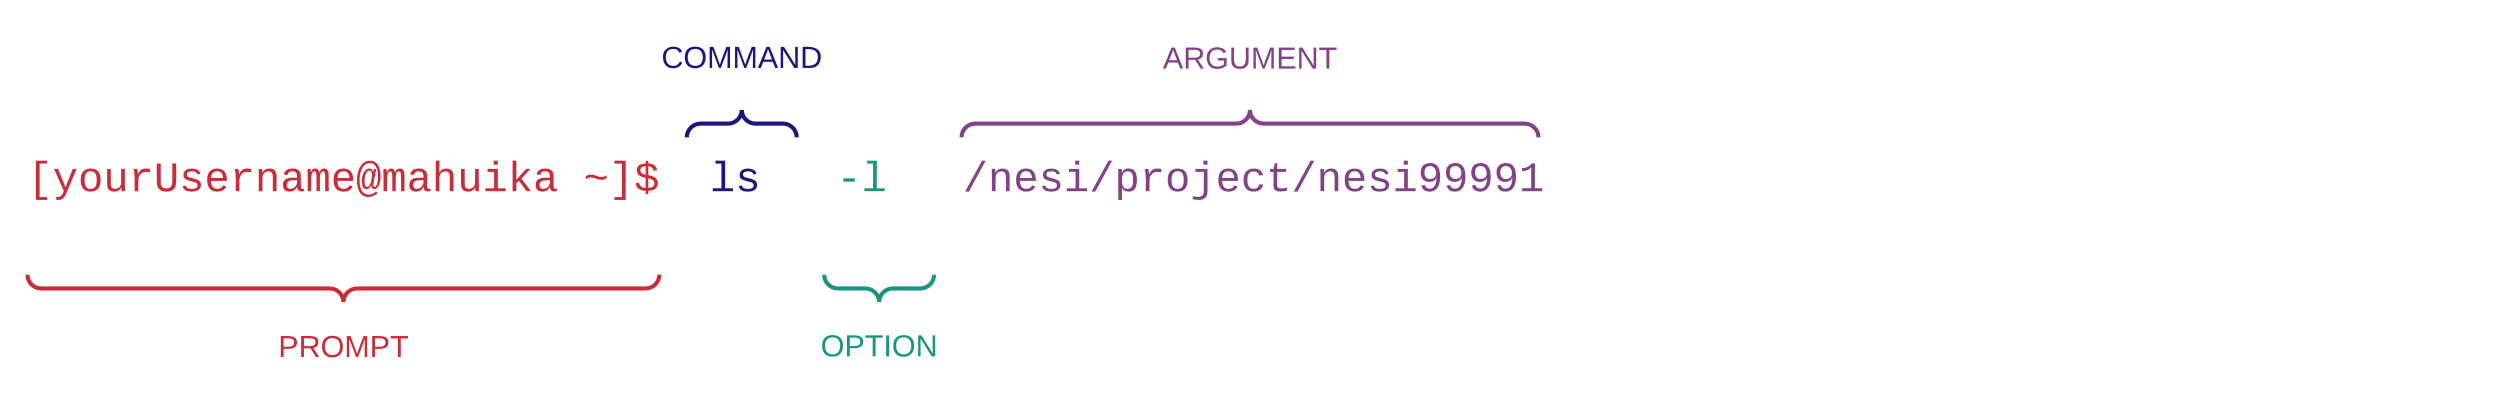
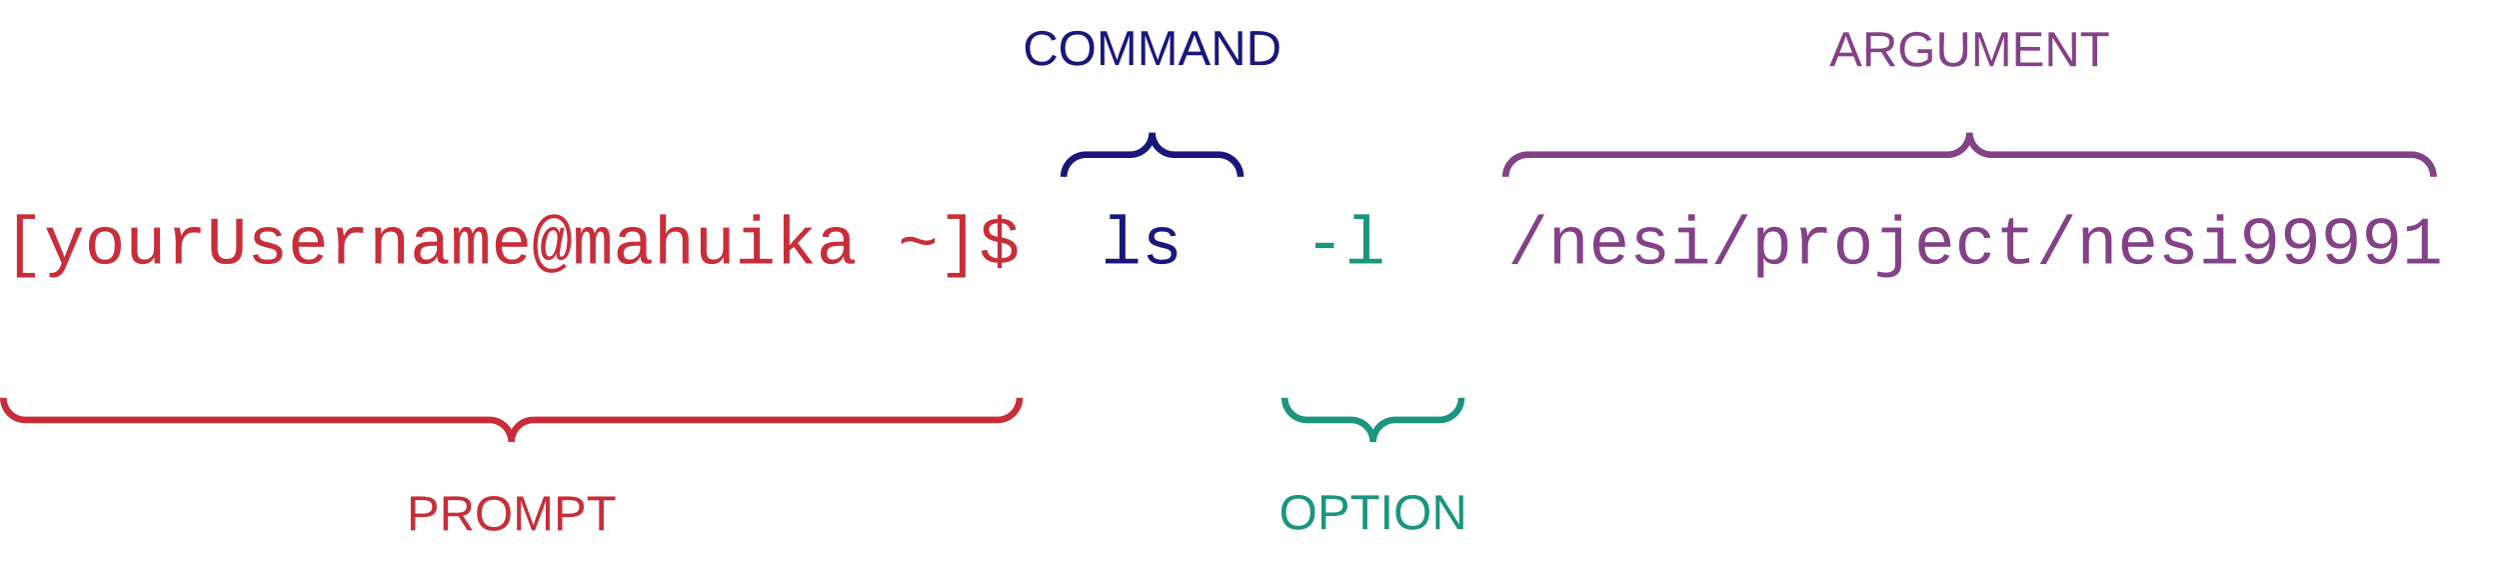
- <svg xmlns="http://www.w3.org/2000/svg" xmlns:ns1="lucid" xmlns:xlink="http://www.w3.org/1999/xlink" width="1820" height="300">
-   <g transform="translate(-180 -80)" ns1:page-tab-id="0_0">
-     <path d="M200 100h1780v220H200z" fill="none" />
-     <use xlink:href="#a" transform="matrix(1,0,0,1,200,100) translate(0 119.194)" />
-     <use xlink:href="#b" transform="matrix(1,0,0,1,200,100) translate(404.8659 119.194)" />
-     <use xlink:href="#c" transform="matrix(1,0,0,1,200,100) translate(496.8809 119.194)" />
-     <use xlink:href="#d" transform="matrix(1,0,0,1,200,100) translate(588.8958 119.194)" />
-     <use xlink:href="#e" transform="matrix(1,0,0,1,200,100) translate(680.9108 119.194)" />
-     <g fill="none">
-       <path d="M206 360c-3.3 0-6-2.7-6-6v-68c0-3.3 2.7-6 6-6h448c3.3 0 6 2.7 6 6v68c0 3.3-2.7 6-6 6z" />
-       <path d="M660 280c0 5.52-4.48 10-10 10H440c-5.52 0-10 4.48-10 10 0-5.52-4.48-10-10-10H210c-5.52 0-10-4.48-10-10" stroke="#c92d39" stroke-width="3" />
+ <svg xmlns="http://www.w3.org/2000/svg" xmlns:ns1="lucid" xmlns:xlink="http://www.w3.org/1999/xlink" width="1131.143" height="260" version="1.1" id="svg90">
+   <defs id="defs91" />
+   <g transform="translate(-198.5,-100)" ns1:page-tab-id="0_0" id="g90">
+     <path d="M 200,100 H 1329.643 V 320 H 200 Z" fill="none" id="path1" style="stroke-width:0.797" />
+     <use xlink:href="#a" transform="translate(200,219.194)" id="use1" />
+     <use xlink:href="#b" transform="translate(604.8659,219.194)" id="use2" />
+     <use xlink:href="#c" transform="translate(696.8809,219.194)" id="use3" />
+     <use xlink:href="#d" transform="translate(788.8958,219.194)" id="use4" />
+     <use xlink:href="#e" transform="translate(880.9108,219.194)" id="use5" />
+     <g fill="none" id="g6">
+       <path d="m 206,360 c -3.3,0 -6,-2.7 -6,-6 v -68 c 0,-3.3 2.7,-6 6,-6 h 448 c 3.3,0 6,2.7 6,6 v 68 c 0,3.3 -2.7,6 -6,6 z" id="path5" />
+       <path d="m 660,280 c 0,5.52 -4.48,10 -10,10 H 440 c -5.52,0 -10,4.48 -10,10 0,-5.52 -4.48,-10 -10,-10 H 210 c -5.52,0 -10,-4.48 -10,-10" stroke="#c92d39" stroke-width="3" id="path6" />
    </g>
-     <use xlink:href="#f" transform="matrix(1,0,0,1,205,315) translate(177.5617 24.94444)" />
-     <g fill="none">
-       <path d="M754 100c3.3 0 6 2.7 6 6v68c0 3.3-2.7 6-6 6h-68c-3.3 0-6-2.7-6-6v-68c0-3.3 2.7-6 6-6z" />
-       <path d="M680 180c0-5.52 4.48-10 10-10h20c5.52 0 10-4.48 10-10 0 5.52 4.48 10 10 10h20c5.52 0 10 4.48 10 10" stroke="#19177c" stroke-width="3" />
+     <use xlink:href="#f" transform="translate(382.5617,339.9444)" id="use6" />
+     <g fill="none" id="g8">
+       <path d="m 754,100 c 3.3,0 6,2.7 6,6 v 68 c 0,3.3 -2.7,6 -6,6 h -68 c -3.3,0 -6,-2.7 -6,-6 v -68 c 0,-3.3 2.7,-6 6,-6 z" id="path7" />
+       <path d="m 680,180 c 0,-5.52 4.48,-10 10,-10 h 20 c 5.52,0 10,-4.48 10,-10 0,5.52 4.48,10 10,10 h 20 c 5.52,0 10,4.48 10,10" stroke="#19177c" stroke-width="3" id="path8" />
    </g>
-     <use xlink:href="#g" transform="matrix(1,-2.4492935982947064e-16,2.4492935982947064e-16,1,685,105) translate(-23.48765 24.44444)" />
-     <g fill="none">
-       <path d="M786 360c-3.3 0-6-2.7-6-6v-68c0-3.3 2.7-6 6-6h68c3.3 0 6 2.7 6 6v68c0 3.3-2.7 6-6 6z" />
-       <path d="M860 280c0 5.52-4.48 10-10 10h-20c-5.52 0-10 4.48-10 10 0-5.52-4.48-10-10-10h-20c-5.52 0-10-4.48-10-10" stroke="#19967d" stroke-width="3" />
+     <use xlink:href="#g" transform="translate(661.5123,129.4444)" id="use8" />
+     <g fill="none" id="g10">
+       <path d="m 786,360 c -3.3,0 -6,-2.7 -6,-6 v -68 c 0,-3.3 2.7,-6 6,-6 h 68 c 3.3,0 6,2.7 6,6 v 68 c 0,3.3 -2.7,6 -6,6 z" id="path9" />
+       <path d="m 860,280 c 0,5.52 -4.48,10 -10,10 h -20 c -5.52,0 -10,4.48 -10,10 0,-5.52 -4.48,-10 -10,-10 h -20 c -5.52,0 -10,-4.48 -10,-10" stroke="#19967d" stroke-width="3" id="path10" />
    </g>
-     <g>
-       <use xlink:href="#h" transform="matrix(1,0,0,1,785,315) translate(-7.530864 24.44444)" />
+     <g id="g11">
+       <use xlink:href="#h" transform="translate(777.4691,339.4444)" id="use10" />
    </g>
-     <g fill="none">
-       <path d="M1294 100c3.3 0 6 2.7 6 6v68c0 3.3-2.7 6-6 6H886c-3.3 0-6-2.7-6-6v-68c0-3.3 2.7-6 6-6z" />
-       <path d="M880 180c0-5.52 4.48-10 10-10h190c5.52 0 10-4.48 10-10 0 5.52 4.48 10 10 10h190c5.52 0 10 4.48 10 10" stroke="#834187" stroke-width="3" />
+     <g fill="none" id="g12">
+       <path d="m 1294,100 c 3.3,0 6,2.7 6,6 v 68 c 0,3.3 -2.7,6 -6,6 H 886 c -3.3,0 -6,-2.7 -6,-6 v -68 c 0,-3.3 2.7,-6 6,-6 z" id="path11" />
+       <path d="m 880,180 c 0,-5.52 4.48,-10 10,-10 h 190 c 5.52,0 10,-4.48 10,-10 0,5.52 4.48,10 10,10 h 190 c 5.52,0 10,4.48 10,10" stroke="#834187" stroke-width="3" id="path12" />
    </g>
-     <g>
-       <use xlink:href="#i" transform="matrix(1,-2.4492935982947064e-16,2.4492935982947064e-16,1,885,105) translate(141.5741 24.94444)" />
+     <g id="g13">
+       <use xlink:href="#i" transform="translate(1026.574,129.9444)" id="use12" />
    </g>
-     <defs>
-       <path fill="#c92d39" d="M410 425v-1909h547v139H590V286h367v139H410" id="j" />
-       <path fill="#c92d39" d="M168 279c222 39 310-114 368-290L66-1082h192c120 299 249 590 362 896 115-301 235-597 351-896h190L705 0c-65 164-130 320-275 396-67 36-177 35-262 18V279" id="k" />
-       <path fill="#c92d39" d="M615-1102c343 0 484 203 482 560-1 347-147 562-488 562-336 0-475-219-479-562-4-349 156-560 485-560zm-8 989c240 0 301-180 301-429 0-245-55-427-290-427-236 0-299 181-299 427 0 243 61 429 288 429" id="l" />
-       <path fill="#c92d39" d="M528 20c-247 0-343-132-343-381v-721h180v686c-4 177 45 284 224 277 194-8 279-136 279-336v-627h181c3 360-6 732 6 1082H885c-4-54-7-126-8-185h-3C809-64 714 20 528 20" id="m" />
-       <path fill="#c92d39" d="M839-1102c70 0 148 7 206 17v167c-112-18-268-36-363 15-129 69-208 203-208 395V0H294c-10-367 32-789-52-1082h171c21 75 41 161 48 250h5c67-152 152-270 373-270" id="n" />
-       <path fill="#c92d39" d="M604-135c236 0 291-142 291-376v-838h190v859c5 340-142 510-480 510-326 0-463-164-463-492v-877h191v851c-3 222 46 363 271 363" id="o" />
-       <path fill="#c92d39" d="M873-819c-18-114-119-146-250-146-163 0-245 50-245 151 0 151 170 148 294 185 182 54 388 94 388 320 0 240-189 325-439 329-245 4-410-69-454-268l159-31c24 133 136 168 295 165 144-2 270-31 270-171 0-164-195-160-331-202-167-52-350-87-350-299 0-218 173-315 413-313 220 2 373 77 412 260" id="p" />
-       <path fill="#c92d39" d="M617-1102c355 0 481 238 477 599H322c5 222 84 388 301 388 144 0 244-59 284-166l158 45C1002-72 854 20 623 20c-342 0-490-220-490-568 0-346 151-554 484-554zm291 461c-18-192-90-328-289-328-194 0-287 128-295 328h584" id="q" />
-       <path fill="#c92d39" d="M706-1102c241 0 344 136 343 381V0H868v-695c1-168-57-273-220-268-190 6-283 138-283 336V0H185c-3-360 6-732-6-1082h170c4 54 7 126 8 185h3c63-121 164-204 346-205" id="r" />
-       <path fill="#c92d39" d="M1000-272c3 95 12 159 101 161 21 0 41-3 59-7V-6c-44 10-86 16-139 16-141 2-191-84-197-217h-6C748-76 648 20 446 20c-207 0-318-120-318-322 0-266 194-348 454-354l236-4c12-191-40-305-222-305-140 0-220 47-232 172l-188-17c33-204 181-292 423-292 255 0 401 118 401 364v466zm-683-27c0 109 63 184 175 182 166-3 259-96 306-217 24-65 20-120 20-200-232 7-501-28-501 235" id="s" />
-       <path fill="#c92d39" d="M904-1102c199 0 220 177 220 381V0H956v-686c-3-114 0-215-60-264-70-33-125-4-158 71-26 56-39 140-39 252V0H531v-686c-3-114-1-215-61-264-78-41-136 24-157 84-24 69-39 159-39 259V0H105c-3-360 6-732-6-1082h149c6 50 3 123 8 175 36-100 83-195 216-195 135 0 166 79 196 196 42-105 93-196 236-196" id="t" />
-       <path fill="#c92d39" d="M1044 94c-116 96-242 189-450 189-304 0-446-213-512-468-90-345-18-804 126-1023 99-150 236-276 464-276 292 0 429 206 486 450 73 310 31 729-145 882-38 32-81 48-129 48-111 1-154-78-141-195h-6c-43 98-102 195-235 195-186 0-225-192-225-385 0-224 63-403 173-521 46-50 107-91 194-91 117 0 160 79 184 173h5l32-151h116c-45 245-103 479-136 733-8 62-9 140 46 140 75 0 105-78 129-152 53-166 68-445 22-636-33-142-99-259-202-326-112-74-280-58-384 19-199 148-286 441-286 787 0 288 75 520 251 630 53 33 115 49 183 49 172-2 274-77 369-158zM753-595c28-145 53-404-107-404-137 0-173 153-206 275-34 123-44 312-4 434 14 43 39 80 90 80 118 0 154-122 191-226 17-47 25-101 36-159" id="u" />
-       <path fill="#c92d39" d="M648-963c-190 6-283 138-283 336V0H185v-1484h181c-2 197 6 404-9 587h3c62-120 159-205 339-205 242 0 351 135 350 381V0H868v-695c1-168-57-273-220-268" id="v" />
-       <path fill="#c92d39" d="M745-142h380V0H143v-142h422v-798H246v-142h499v940zM545-1292v-192h200v192H545" id="w" />
-       <path fill="#c92d39" d="M914 0L548-499l-132 98V0H236v-1484h180v927l475-525h211L663-617 1125 0H914" id="x" />
+     <defs id="defs90">
+       <path fill="#c92d39" d="m 410,425 v -1909 h 547 v 139 H 590 V 286 H 957 V 425 H 410" id="j" />
+       <path fill="#c92d39" d="M 168,279 C 390,318 478,165 536,-11 L 66,-1082 h 192 c 120,299 249,590 362,896 115,-301 235,-597 351,-896 h 190 L 705,0 C 640,164 575,320 430,396 363,432 253,431 168,414 V 279" id="k" />
+       <path fill="#c92d39" d="m 615,-1102 c 343,0 484,203 482,560 -1,347 -147,562 -488,562 -336,0 -475,-219 -479,-562 -4,-349 156,-560 485,-560 z m -8,989 c 240,0 301,-180 301,-429 0,-245 -55,-427 -290,-427 -236,0 -299,181 -299,427 0,243 61,429 288,429" id="l" />
+       <path fill="#c92d39" d="M 528,20 C 281,20 185,-112 185,-361 v -721 h 180 v 686 c -4,177 45,284 224,277 194,-8 279,-136 279,-336 v -627 h 181 c 3,360 -6,732 6,1082 H 885 c -4,-54 -7,-126 -8,-185 h -3 C 809,-64 714,20 528,20" id="m" />
+       <path fill="#c92d39" d="m 839,-1102 c 70,0 148,7 206,17 v 167 c -112,-18 -268,-36 -363,15 -129,69 -208,203 -208,395 V 0 H 294 c -10,-367 32,-789 -52,-1082 h 171 c 21,75 41,161 48,250 h 5 c 67,-152 152,-270 373,-270" id="n" />
+       <path fill="#c92d39" d="m 604,-135 c 236,0 291,-142 291,-376 v -838 h 190 v 859 C 1090,-150 943,20 605,20 279,20 142,-144 142,-472 v -877 h 191 v 851 c -3,222 46,363 271,363" id="o" />
+       <path fill="#c92d39" d="m 873,-819 c -18,-114 -119,-146 -250,-146 -163,0 -245,50 -245,151 0,151 170,148 294,185 182,54 388,94 388,320 C 1060,-69 871,16 621,20 376,24 211,-49 167,-248 l 159,-31 c 24,133 136,168 295,165 144,-2 270,-31 270,-171 0,-164 -195,-160 -331,-202 -167,-52 -350,-87 -350,-299 0,-218 173,-315 413,-313 220,2 373,77 412,260" id="p" />
+       <path fill="#c92d39" d="m 617,-1102 c 355,0 481,238 477,599 H 322 c 5,222 84,388 301,388 144,0 244,-59 284,-166 l 158,45 C 1002,-72 854,20 623,20 281,20 133,-200 133,-548 c 0,-346 151,-554 484,-554 z m 291,461 c -18,-192 -90,-328 -289,-328 -194,0 -287,128 -295,328 h 584" id="q" />
+       <path fill="#c92d39" d="m 706,-1102 c 241,0 344,136 343,381 V 0 H 868 v -695 c 1,-168 -57,-273 -220,-268 -190,6 -283,138 -283,336 V 0 H 185 c -3,-360 6,-732 -6,-1082 h 170 c 4,54 7,126 8,185 h 3 c 63,-121 164,-204 346,-205" id="r" />
+       <path fill="#c92d39" d="m 1000,-272 c 3,95 12,159 101,161 21,0 41,-3 59,-7 V -6 C 1116,4 1074,10 1021,10 880,12 830,-74 824,-207 h -6 C 748,-76 648,20 446,20 239,20 128,-100 128,-302 c 0,-266 194,-348 454,-354 l 236,-4 c 12,-191 -40,-305 -222,-305 -140,0 -220,47 -232,172 l -188,-17 c 33,-204 181,-292 423,-292 255,0 401,118 401,364 z m -683,-27 c 0,109 63,184 175,182 166,-3 259,-96 306,-217 24,-65 20,-120 20,-200 -232,7 -501,-28 -501,235" id="s" />
+       <path fill="#c92d39" d="m 904,-1102 c 199,0 220,177 220,381 V 0 H 956 v -686 c -3,-114 0,-215 -60,-264 -70,-33 -125,-4 -158,71 -26,56 -39,140 -39,252 V 0 H 531 v -686 c -3,-114 -1,-215 -61,-264 -78,-41 -136,24 -157,84 -24,69 -39,159 -39,259 V 0 H 105 c -3,-360 6,-732 -6,-1082 h 149 c 6,50 3,123 8,175 36,-100 83,-195 216,-195 135,0 166,79 196,196 42,-105 93,-196 236,-196" id="t" />
+       <path fill="#c92d39" d="M 1044,94 C 928,190 802,283 594,283 290,283 148,70 82,-185 -8,-530 64,-989 208,-1208 c 99,-150 236,-276 464,-276 292,0 429,206 486,450 73,310 31,729 -145,882 -38,32 -81,48 -129,48 -111,1 -154,-78 -141,-195 h -6 c -43,98 -102,195 -235,195 -186,0 -225,-192 -225,-385 0,-224 63,-403 173,-521 46,-50 107,-91 194,-91 117,0 160,79 184,173 h 5 l 32,-151 h 116 c -45,245 -103,479 -136,733 -8,62 -9,140 46,140 75,0 105,-78 129,-152 53,-166 68,-445 22,-636 -33,-142 -99,-259 -202,-326 -112,-74 -280,-58 -384,19 -199,148 -286,441 -286,787 0,288 75,520 251,630 53,33 115,49 183,49 C 776,163 878,88 973,7 Z M 753,-595 c 28,-145 53,-404 -107,-404 -137,0 -173,153 -206,275 -34,123 -44,312 -4,434 14,43 39,80 90,80 118,0 154,-122 191,-226 17,-47 25,-101 36,-159" id="u" />
+       <path fill="#c92d39" d="m 648,-963 c -190,6 -283,138 -283,336 V 0 H 185 v -1484 h 181 c -2,197 6,404 -9,587 h 3 c 62,-120 159,-205 339,-205 242,0 351,135 350,381 V 0 H 868 v -695 c 1,-168 -57,-273 -220,-268" id="v" />
+       <path fill="#c92d39" d="m 745,-142 h 380 V 0 H 143 V -142 H 565 V -940 H 246 v -142 H 745 Z M 545,-1292 v -192 h 200 v 192 H 545" id="w" />
+       <path fill="#c92d39" d="M 914,0 548,-499 416,-401 V 0 H 236 v -1484 h 180 v 927 l 475,-525 h 211 L 663,-617 1125,0 H 914" id="x" />
      <g id="a">
-         <use transform="matrix(0.01497396,0,0,0.01497396,0,0)" xlink:href="#j" />
-         <use transform="matrix(0.01497396,0,0,0.01497396,18.40299,0)" xlink:href="#k" />
-         <use transform="matrix(0.01497396,0,0,0.01497396,36.80599,0)" xlink:href="#l" />
-         <use transform="matrix(0.01497396,0,0,0.01497396,55.20898,0)" xlink:href="#m" />
-         <use transform="matrix(0.01497396,0,0,0.01497396,73.61198,0)" xlink:href="#n" />
-         <use transform="matrix(0.01497396,0,0,0.01497396,92.01497,0)" xlink:href="#o" />
-         <use transform="matrix(0.01497396,0,0,0.01497396,110.418,0)" xlink:href="#p" />
-         <use transform="matrix(0.01497396,0,0,0.01497396,128.821,0)" xlink:href="#q" />
-         <use transform="matrix(0.01497396,0,0,0.01497396,147.224,0)" xlink:href="#n" />
-         <use transform="matrix(0.01497396,0,0,0.01497396,165.627,0)" xlink:href="#r" />
-         <use transform="matrix(0.01497396,0,0,0.01497396,184.0299,0)" xlink:href="#s" />
-         <use transform="matrix(0.01497396,0,0,0.01497396,202.4329,0)" xlink:href="#t" />
-         <use transform="matrix(0.01497396,0,0,0.01497396,220.8359,0)" xlink:href="#q" />
-         <use transform="matrix(0.01497396,0,0,0.01497396,239.2389,0)" xlink:href="#u" />
-         <use transform="matrix(0.01497396,0,0,0.01497396,257.6419,0)" xlink:href="#t" />
-         <use transform="matrix(0.01497396,0,0,0.01497396,276.0449,0)" xlink:href="#s" />
-         <use transform="matrix(0.01497396,0,0,0.01497396,294.4479,0)" xlink:href="#v" />
-         <use transform="matrix(0.01497396,0,0,0.01497396,312.8509,0)" xlink:href="#m" />
-         <use transform="matrix(0.01497396,0,0,0.01497396,331.2539,0)" xlink:href="#w" />
-         <use transform="matrix(0.01497396,0,0,0.01497396,349.6569,0)" xlink:href="#x" />
-         <use transform="matrix(0.01497396,0,0,0.01497396,368.0599,0)" xlink:href="#s" />
+         <use transform="scale(0.01497396)" xlink:href="#j" id="use13" />
+         <use transform="matrix(0.01497396,0,0,0.01497396,18.403,0)" xlink:href="#k" id="use14" />
+         <use transform="matrix(0.01497396,0,0,0.01497396,36.80599,0)" xlink:href="#l" id="use15" />
+         <use transform="matrix(0.01497396,0,0,0.01497396,55.20898,0)" xlink:href="#m" id="use16" />
+         <use transform="matrix(0.01497396,0,0,0.01497396,73.61198,0)" xlink:href="#n" id="use17" />
+         <use transform="matrix(0.01497396,0,0,0.01497396,92.01497,0)" xlink:href="#o" id="use18" />
+         <use transform="matrix(0.01497396,0,0,0.01497396,110.418,0)" xlink:href="#p" id="use19" />
+         <use transform="matrix(0.01497396,0,0,0.01497396,128.821,0)" xlink:href="#q" id="use20" />
+         <use transform="matrix(0.01497396,0,0,0.01497396,147.224,0)" xlink:href="#n" id="use21" />
+         <use transform="matrix(0.01497396,0,0,0.01497396,165.6269,0)" xlink:href="#r" id="use22" />
+         <use transform="matrix(0.01497396,0,0,0.01497396,184.03,0)" xlink:href="#s" id="use23" />
+         <use transform="matrix(0.01497396,0,0,0.01497396,202.4329,0)" xlink:href="#t" id="use24" />
+         <use transform="matrix(0.01497396,0,0,0.01497396,220.8359,0)" xlink:href="#q" id="use25" />
+         <use transform="matrix(0.01497396,0,0,0.01497396,239.2389,0)" xlink:href="#u" id="use26" />
+         <use transform="matrix(0.01497396,0,0,0.01497396,257.6419,0)" xlink:href="#t" id="use27" />
+         <use transform="matrix(0.01497396,0,0,0.01497396,276.0449,0)" xlink:href="#s" id="use28" />
+         <use transform="matrix(0.01497396,0,0,0.01497396,294.4479,0)" xlink:href="#v" id="use29" />
+         <use transform="matrix(0.01497396,0,0,0.01497396,312.8509,0)" xlink:href="#m" id="use30" />
+         <use transform="matrix(0.01497396,0,0,0.01497396,331.2539,0)" xlink:href="#w" id="use31" />
+         <use transform="matrix(0.01497396,0,0,0.01497396,349.6569,0)" xlink:href="#x" id="use32" />
+         <use transform="matrix(0.01497396,0,0,0.01497396,368.0599,0)" xlink:href="#s" id="use33" />
      </g>
-       <path fill="#c92d39" d="M108-723c64-48 152-85 263-84 203 2 312 117 505 117 104 0 182-43 244-92v149c-68 49-143 81-260 80-172-2-344-117-504-115-112 1-181 41-248 88v-143" id="y" />
-       <path fill="#c92d39" d="M270 425V286h367v-1631H270v-139h547V425H270" id="z" />
-       <path fill="#c92d39" d="M558-647c-214-53-428-110-428-376 0-239 192-311 428-323v-130h128v130c251 5 384 114 433 321l-174 33c-27-133-107-212-259-221v426c233 57 464 118 464 407 0 258-203 345-464 360v161H558V-20C281-27 115-149 66-379l170-37c31 161 136 250 322 258v-489zm0-568c-146 8-256 54-256 197 0 156 132 181 256 216v-413zM686-156c160-12 292-63 292-227 0-177-151-205-292-244v471" id="A" />
+       <path fill="#c92d39" d="m 108,-723 c 64,-48 152,-85 263,-84 203,2 312,117 505,117 104,0 182,-43 244,-92 v 149 c -68,49 -143,81 -260,80 -172,-2 -344,-117 -504,-115 -112,1 -181,41 -248,88 v -143" id="y" />
+       <path fill="#c92d39" d="M 270,425 V 286 H 637 V -1345 H 270 v -139 H 817 V 425 H 270" id="z" />
+       <path fill="#c92d39" d="m 558,-647 c -214,-53 -428,-110 -428,-376 0,-239 192,-311 428,-323 v -130 h 128 v 130 c 251,5 384,114 433,321 l -174,33 c -27,-133 -107,-212 -259,-221 v 426 c 233,57 464,118 464,407 0,258 -203,345 -464,360 V 141 H 558 V -20 C 281,-27 115,-149 66,-379 l 170,-37 c 31,161 136,250 322,258 z m 0,-568 c -146,8 -256,54 -256,197 0,156 132,181 256,216 z m 128,1059 c 160,-12 292,-63 292,-227 0,-177 -151,-205 -292,-244 v 471" id="A" />
      <g id="b">
-         <use transform="matrix(0.01497396,0,0,0.01497396,0,0)" xlink:href="#y" />
-         <use transform="matrix(0.01497396,0,0,0.01497396,18.40299,0)" xlink:href="#z" />
-         <use transform="matrix(0.01497396,0,0,0.01497396,36.80599,0)" xlink:href="#A" />
+         <use transform="scale(0.01497396)" xlink:href="#y" id="use34" />
+         <use transform="matrix(0.01497396,0,0,0.01497396,18.403,0)" xlink:href="#z" id="use35" />
+         <use transform="matrix(0.01497396,0,0,0.01497396,36.80599,0)" xlink:href="#A" id="use36" />
      </g>
-       <path fill="#19177c" d="M736-142h380V0H134v-142h422v-1200H267v-142h469v1342" id="B" />
-       <path fill="#19177c" d="M873-819c-18-114-119-146-250-146-163 0-245 50-245 151 0 151 170 148 294 185 182 54 388 94 388 320 0 240-189 325-439 329-245 4-410-69-454-268l159-31c24 133 136 168 295 165 144-2 270-31 270-171 0-164-195-160-331-202-167-52-350-87-350-299 0-218 173-315 413-313 220 2 373 77 412 260" id="C" />
+       <path fill="#19177c" d="m 736,-142 h 380 V 0 H 134 V -142 H 556 V -1342 H 267 v -142 h 469 v 1342" id="B" />
+       <path fill="#19177c" d="m 873,-819 c -18,-114 -119,-146 -250,-146 -163,0 -245,50 -245,151 0,151 170,148 294,185 182,54 388,94 388,320 C 1060,-69 871,16 621,20 376,24 211,-49 167,-248 l 159,-31 c 24,133 136,168 295,165 144,-2 270,-31 270,-171 0,-164 -195,-160 -331,-202 -167,-52 -350,-87 -350,-299 0,-218 173,-315 413,-313 220,2 373,77 412,260" id="C" />
      <g id="c">
-         <use transform="matrix(0.01497396,0,0,0.01497396,0,0)" xlink:href="#B" />
-         <use transform="matrix(0.01497396,0,0,0.01497396,18.40299,0)" xlink:href="#C" />
+         <use transform="scale(0.01497396)" xlink:href="#B" id="use37" />
+         <use transform="matrix(0.01497396,0,0,0.01497396,18.403,0)" xlink:href="#C" id="use38" />
      </g>
-       <path fill="#19967d" d="M334-464v-160h560v160H334" id="D" />
-       <path fill="#19967d" d="M736-142h380V0H134v-142h422v-1200H267v-142h469v1342" id="E" />
+       <path fill="#19967d" d="m 334,-464 v -160 h 560 v 160 H 334" id="D" />
+       <path fill="#19967d" d="m 736,-142 h 380 V 0 H 134 V -142 H 556 V -1342 H 267 v -142 h 469 v 1342" id="E" />
      <g id="d">
-         <use transform="matrix(0.01497396,0,0,0.01497396,0,0)" xlink:href="#D" />
-         <use transform="matrix(0.01497396,0,0,0.01497396,18.40299,0)" xlink:href="#E" />
+         <use transform="scale(0.01497396)" xlink:href="#D" id="use39" />
+         <use transform="matrix(0.01497396,0,0,0.01497396,18.403,0)" xlink:href="#E" id="use40" />
      </g>
-       <path fill="#834187" d="M114 20l821-1504h178L296 20H114" id="F" />
-       <path fill="#834187" d="M706-1102c241 0 344 136 343 381V0H868v-695c1-168-57-273-220-268-190 6-283 138-283 336V0H185c-3-360 6-732-6-1082h170c4 54 7 126 8 185h3c63-121 164-204 346-205" id="G" />
-       <path fill="#834187" d="M617-1102c355 0 481 238 477 599H322c5 222 84 388 301 388 144 0 244-59 284-166l158 45C1002-72 854 20 623 20c-342 0-490-220-490-568 0-346 151-554 484-554zm291 461c-18-192-90-328-289-328-194 0-287 128-295 328h584" id="H" />
-       <path fill="#834187" d="M873-819c-18-114-119-146-250-146-163 0-245 50-245 151 0 151 170 148 294 185 182 54 388 94 388 320 0 240-189 325-439 329-245 4-410-69-454-268l159-31c24 133 136 168 295 165 144-2 270-31 270-171 0-164-195-160-331-202-167-52-350-87-350-299 0-218 173-315 413-313 220 2 373 77 412 260" id="I" />
-       <path fill="#834187" d="M745-142h380V0H143v-142h422v-798H246v-142h499v940zM545-1292v-192h200v192H545" id="J" />
-       <path fill="#834187" d="M698-1104c312 3 392 244 392 558 0 315-82 566-392 566-169 0-277-65-331-184h-5c8 188 2 394 4 589H185V-858c0-76-1-156-6-224h175c6 52 9 120 10 178h4c58-122 150-202 330-200zm-49 991c225 0 255-203 255-433 0-225-32-419-253-419-236 0-285 192-285 441 0 237 53 411 283 411" id="K" />
-       <path fill="#834187" d="M839-1102c70 0 148 7 206 17v167c-112-18-268-36-363 15-129 69-208 203-208 395V0H294c-10-367 32-789-52-1082h171c21 75 41 161 48 250h5c67-152 152-270 373-270" id="L" />
-       <path fill="#834187" d="M615-1102c343 0 484 203 482 560-1 347-147 562-488 562-336 0-475-219-479-562-4-349 156-560 485-560zm-8 989c240 0 301-180 301-429 0-245-55-427-290-427-236 0-299 181-299 427 0 243 61 429 288 429" id="M" />
-       <path fill="#834187" d="M390 276c167 0 266-82 266-251v-965H249v-142h587V28c-4 270-165 397-431 397-107 0-208-16-288-43V242c80 18 173 34 273 34zm246-1568v-192h200v192H636" id="N" />
-       <path fill="#834187" d="M631 20c-350 0-501-215-501-562 0-355 162-560 502-560 250 0 399 118 446 323l-192 14c-23-124-109-196-262-196-242 0-305 171-305 415 1 245 61 427 304 427 151 0 248-77 267-215l190 12C1039-107 883 20 631 20" id="O" />
-       <path fill="#834187" d="M682 16c-209 0-323-80-324-285v-671H190v-142h170l58-282h120v282h432v142H538v652c2 114 60 155 182 155 106 0 209-16 297-34v137C921-4 806 16 682 16" id="P" />
-       <path fill="#834187" d="M141-911c0-296 172-459 469-459 157 0 276 55 356 166s121 278 121 501c-1 324-87 567-297 677-134 70-367 56-475-22-71-52-117-126-145-226l172-27c34 111 103 176 238 176 187 0 261-138 304-298 16-65 24-141 25-227-59 121-177 199-350 199-275 0-418-184-418-460zm461 318c168 0 289-96 289-269 0-158-59-275-163-332-36-20-77-30-124-30-187 0-280 125-280 313s90 318 278 318" id="Q" />
-       <path fill="#834187" d="M148-1120c216-7 379-89 463-229h166v1204h353V0H157v-145h439v-1021c-79 124-254 184-448 194v-148" id="R" />
+       <path fill="#834187" d="m 114,20 821,-1504 h 178 L 296,20 H 114" id="F" />
+       <path fill="#834187" d="m 706,-1102 c 241,0 344,136 343,381 V 0 H 868 v -695 c 1,-168 -57,-273 -220,-268 -190,6 -283,138 -283,336 V 0 H 185 c -3,-360 6,-732 -6,-1082 h 170 c 4,54 7,126 8,185 h 3 c 63,-121 164,-204 346,-205" id="G" />
+       <path fill="#834187" d="m 617,-1102 c 355,0 481,238 477,599 H 322 c 5,222 84,388 301,388 144,0 244,-59 284,-166 l 158,45 C 1002,-72 854,20 623,20 281,20 133,-200 133,-548 c 0,-346 151,-554 484,-554 z m 291,461 c -18,-192 -90,-328 -289,-328 -194,0 -287,128 -295,328 h 584" id="H" />
+       <path fill="#834187" d="m 873,-819 c -18,-114 -119,-146 -250,-146 -163,0 -245,50 -245,151 0,151 170,148 294,185 182,54 388,94 388,320 C 1060,-69 871,16 621,20 376,24 211,-49 167,-248 l 159,-31 c 24,133 136,168 295,165 144,-2 270,-31 270,-171 0,-164 -195,-160 -331,-202 -167,-52 -350,-87 -350,-299 0,-218 173,-315 413,-313 220,2 373,77 412,260" id="I" />
+       <path fill="#834187" d="m 745,-142 h 380 V 0 H 143 V -142 H 565 V -940 H 246 v -142 H 745 Z M 545,-1292 v -192 h 200 v 192 H 545" id="J" />
+       <path fill="#834187" d="m 698,-1104 c 312,3 392,244 392,558 0,315 -82,566 -392,566 -169,0 -277,-65 -331,-184 h -5 c 8,188 2,394 4,589 H 185 V -858 c 0,-76 -1,-156 -6,-224 h 175 c 6,52 9,120 10,178 h 4 c 58,-122 150,-202 330,-200 z m -49,991 c 225,0 255,-203 255,-433 0,-225 -32,-419 -253,-419 -236,0 -285,192 -285,441 0,237 53,411 283,411" id="K" />
+       <path fill="#834187" d="m 839,-1102 c 70,0 148,7 206,17 v 167 c -112,-18 -268,-36 -363,15 -129,69 -208,203 -208,395 V 0 H 294 c -10,-367 32,-789 -52,-1082 h 171 c 21,75 41,161 48,250 h 5 c 67,-152 152,-270 373,-270" id="L" />
+       <path fill="#834187" d="m 615,-1102 c 343,0 484,203 482,560 -1,347 -147,562 -488,562 -336,0 -475,-219 -479,-562 -4,-349 156,-560 485,-560 z m -8,989 c 240,0 301,-180 301,-429 0,-245 -55,-427 -290,-427 -236,0 -299,181 -299,427 0,243 61,429 288,429" id="M" />
+       <path fill="#834187" d="M 390,276 C 557,276 656,194 656,25 V -940 H 249 v -142 H 836 V 28 C 832,298 671,425 405,425 298,425 197,409 117,382 V 242 c 80,18 173,34 273,34 z m 246,-1568 v -192 h 200 v 192 H 636" id="N" />
+       <path fill="#834187" d="m 631,20 c -350,0 -501,-215 -501,-562 0,-355 162,-560 502,-560 250,0 399,118 446,323 l -192,14 c -23,-124 -109,-196 -262,-196 -242,0 -305,171 -305,415 1,245 61,427 304,427 151,0 248,-77 267,-215 l 190,12 C 1039,-107 883,20 631,20" id="O" />
+       <path fill="#834187" d="M 682,16 C 473,16 359,-64 358,-269 V -940 H 190 v -142 h 170 l 58,-282 h 120 v 282 h 432 v 142 H 538 v 652 c 2,114 60,155 182,155 106,0 209,-16 297,-34 V -30 C 921,-4 806,16 682,16" id="P" />
+       <path fill="#834187" d="m 141,-911 c 0,-296 172,-459 469,-459 157,0 276,55 356,166 80,111 121,278 121,501 -1,324 -87,567 -297,677 C 656,44 423,30 315,-48 244,-100 198,-174 170,-274 l 172,-27 c 34,111 103,176 238,176 187,0 261,-138 304,-298 16,-65 24,-141 25,-227 -59,121 -177,199 -350,199 -275,0 -418,-184 -418,-460 z m 461,318 c 168,0 289,-96 289,-269 0,-158 -59,-275 -163,-332 -36,-20 -77,-30 -124,-30 -187,0 -280,125 -280,313 0,188 90,318 278,318" id="Q" />
+       <path fill="#834187" d="m 148,-1120 c 216,-7 379,-89 463,-229 h 166 v 1204 h 353 V 0 H 157 v -145 h 439 v -1021 c -79,124 -254,184 -448,194 v -148" id="R" />
      <g id="e">
-         <use transform="matrix(0.01497396,0,0,0.01497396,0,0)" xlink:href="#F" />
-         <use transform="matrix(0.01497396,0,0,0.01497396,18.40299,0)" xlink:href="#G" />
-         <use transform="matrix(0.01497396,0,0,0.01497396,36.80599,0)" xlink:href="#H" />
-         <use transform="matrix(0.01497396,0,0,0.01497396,55.20898,0)" xlink:href="#I" />
-         <use transform="matrix(0.01497396,0,0,0.01497396,73.61198,0)" xlink:href="#J" />
-         <use transform="matrix(0.01497396,0,0,0.01497396,92.01497,0)" xlink:href="#F" />
-         <use transform="matrix(0.01497396,0,0,0.01497396,110.418,0)" xlink:href="#K" />
-         <use transform="matrix(0.01497396,0,0,0.01497396,128.821,0)" xlink:href="#L" />
-         <use transform="matrix(0.01497396,0,0,0.01497396,147.224,0)" xlink:href="#M" />
-         <use transform="matrix(0.01497396,0,0,0.01497396,165.627,0)" xlink:href="#N" />
-         <use transform="matrix(0.01497396,0,0,0.01497396,184.0299,0)" xlink:href="#H" />
-         <use transform="matrix(0.01497396,0,0,0.01497396,202.4329,0)" xlink:href="#O" />
-         <use transform="matrix(0.01497396,0,0,0.01497396,220.8359,0)" xlink:href="#P" />
-         <use transform="matrix(0.01497396,0,0,0.01497396,239.2389,0)" xlink:href="#F" />
-         <use transform="matrix(0.01497396,0,0,0.01497396,257.6419,0)" xlink:href="#G" />
-         <use transform="matrix(0.01497396,0,0,0.01497396,276.0449,0)" xlink:href="#H" />
-         <use transform="matrix(0.01497396,0,0,0.01497396,294.4479,0)" xlink:href="#I" />
-         <use transform="matrix(0.01497396,0,0,0.01497396,312.8509,0)" xlink:href="#J" />
-         <use transform="matrix(0.01497396,0,0,0.01497396,331.2539,0)" xlink:href="#Q" />
-         <use transform="matrix(0.01497396,0,0,0.01497396,349.6569,0)" xlink:href="#Q" />
-         <use transform="matrix(0.01497396,0,0,0.01497396,368.0599,0)" xlink:href="#Q" />
-         <use transform="matrix(0.01497396,0,0,0.01497396,386.4629,0)" xlink:href="#Q" />
-         <use transform="matrix(0.01497396,0,0,0.01497396,404.8659,0)" xlink:href="#R" />
+         <use transform="scale(0.01497396)" xlink:href="#F" id="use41" />
+         <use transform="matrix(0.01497396,0,0,0.01497396,18.403,0)" xlink:href="#G" id="use42" />
+         <use transform="matrix(0.01497396,0,0,0.01497396,36.80599,0)" xlink:href="#H" id="use43" />
+         <use transform="matrix(0.01497396,0,0,0.01497396,55.20898,0)" xlink:href="#I" id="use44" />
+         <use transform="matrix(0.01497396,0,0,0.01497396,73.61198,0)" xlink:href="#J" id="use45" />
+         <use transform="matrix(0.01497396,0,0,0.01497396,92.01497,0)" xlink:href="#F" id="use46" />
+         <use transform="matrix(0.01497396,0,0,0.01497396,110.418,0)" xlink:href="#K" id="use47" />
+         <use transform="matrix(0.01497396,0,0,0.01497396,128.821,0)" xlink:href="#L" id="use48" />
+         <use transform="matrix(0.01497396,0,0,0.01497396,147.224,0)" xlink:href="#M" id="use49" />
+         <use transform="matrix(0.01497396,0,0,0.01497396,165.6269,0)" xlink:href="#N" id="use50" />
+         <use transform="matrix(0.01497396,0,0,0.01497396,184.03,0)" xlink:href="#H" id="use51" />
+         <use transform="matrix(0.01497396,0,0,0.01497396,202.4329,0)" xlink:href="#O" id="use52" />
+         <use transform="matrix(0.01497396,0,0,0.01497396,220.8359,0)" xlink:href="#P" id="use53" />
+         <use transform="matrix(0.01497396,0,0,0.01497396,239.2389,0)" xlink:href="#F" id="use54" />
+         <use transform="matrix(0.01497396,0,0,0.01497396,257.6419,0)" xlink:href="#G" id="use55" />
+         <use transform="matrix(0.01497396,0,0,0.01497396,276.0449,0)" xlink:href="#H" id="use56" />
+         <use transform="matrix(0.01497396,0,0,0.01497396,294.4479,0)" xlink:href="#I" id="use57" />
+         <use transform="matrix(0.01497396,0,0,0.01497396,312.8509,0)" xlink:href="#J" id="use58" />
+         <use transform="matrix(0.01497396,0,0,0.01497396,331.2539,0)" xlink:href="#Q" id="use59" />
+         <use transform="matrix(0.01497396,0,0,0.01497396,349.6569,0)" xlink:href="#Q" id="use60" />
+         <use transform="matrix(0.01497396,0,0,0.01497396,368.0599,0)" xlink:href="#Q" id="use61" />
+         <use transform="matrix(0.01497396,0,0,0.01497396,386.4629,0)" xlink:href="#Q" id="use62" />
+         <use transform="matrix(0.01497396,0,0,0.01497396,404.8659,0)" xlink:href="#R" id="use63" />
      </g>
-       <path fill="#c92d39" d="M30-248c87 1 191-15 191 75 0 78-77 80-158 76V0H30v-248zm33 125c57 0 124 11 124-50 0-59-68-47-124-48v98" id="S" />
-       <path fill="#c92d39" d="M233-177c-1 41-23 64-60 70L243 0h-38l-65-103H63V0H30v-248c88 3 205-21 203 71zM63-129c60-2 137 13 137-47 0-61-80-42-137-45v92" id="T" />
-       <path fill="#c92d39" d="M140-251c81 0 123 46 123 126C263-46 219 4 140 4 59 4 17-45 17-125s42-126 123-126zm0 227c63 0 89-41 89-101s-29-99-89-99c-61 0-89 39-89 99S79-25 140-24" id="U" />
-       <path fill="#c92d39" d="M240 0l2-218c-23 76-54 145-80 218h-23L58-218 59 0H30v-248h44l77 211c21-75 51-140 76-211h43V0h-30" id="V" />
-       <path fill="#c92d39" d="M127-220V0H93v-220H8v-28h204v28h-85" id="W" />
+       <path fill="#c92d39" d="m 30,-248 c 87,1 191,-15 191,75 0,78 -77,80 -158,76 V 0 H 30 Z m 33,125 c 57,0 124,11 124,-50 0,-59 -68,-47 -124,-48 v 98" id="S" />
+       <path fill="#c92d39" d="m 233,-177 c -1,41 -23,64 -60,70 L 243,0 H 205 L 140,-103 H 63 V 0 H 30 v -248 c 88,3 205,-21 203,71 z m -170,48 c 60,-2 137,13 137,-47 0,-61 -80,-42 -137,-45 v 92" id="T" />
+       <path fill="#c92d39" d="m 140,-251 c 81,0 123,46 123,126 C 263,-46 219,4 140,4 59,4 17,-45 17,-125 c 0,-80 42,-126 123,-126 z m 0,227 c 63,0 89,-41 89,-101 0,-60 -29,-99 -89,-99 -61,0 -89,39 -89,99 0,60 28,100 89,101" id="U" />
+       <path fill="#c92d39" d="m 240,0 2,-218 C 219,-142 188,-73 162,0 H 139 L 58,-218 59,0 H 30 v -248 h 44 l 77,211 c 21,-75 51,-140 76,-211 h 43 V 0 h -30" id="V" />
+       <path fill="#c92d39" d="M 127,-220 V 0 H 93 V -220 H 8 v -28 h 204 v 28 h -85" id="W" />
      <g id="f">
-         <use transform="matrix(0.0617284,0,0,0.0617284,0,0)" xlink:href="#S" />
-         <use transform="matrix(0.0617284,0,0,0.0617284,14.81481,0)" xlink:href="#T" />
-         <use transform="matrix(0.0617284,0,0,0.0617284,30.80247,0)" xlink:href="#U" />
-         <use transform="matrix(0.0617284,0,0,0.0617284,48.08642,0)" xlink:href="#V" />
-         <use transform="matrix(0.0617284,0,0,0.0617284,66.54321,0)" xlink:href="#S" />
-         <use transform="matrix(0.0617284,0,0,0.0617284,81.35802,0)" xlink:href="#W" />
+         <use transform="scale(0.0617284)" xlink:href="#S" id="use64" />
+         <use transform="matrix(0.0617284,0,0,0.0617284,14.81481,0)" xlink:href="#T" id="use65" />
+         <use transform="matrix(0.0617284,0,0,0.0617284,30.80247,0)" xlink:href="#U" id="use66" />
+         <use transform="matrix(0.0617284,0,0,0.0617284,48.08642,0)" xlink:href="#V" id="use67" />
+         <use transform="matrix(0.0617284,0,0,0.0617284,66.54321,0)" xlink:href="#S" id="use68" />
+         <use transform="matrix(0.0617284,0,0,0.0617284,81.35802,0)" xlink:href="#W" id="use69" />
      </g>
-       <path fill="#19177c" d="M212-179c-10-28-35-45-73-45-59 0-87 40-87 99 0 60 29 101 89 101 43 0 62-24 78-52l27 14C228-24 195 4 139 4 59 4 22-46 18-125c-6-104 99-153 187-111 19 9 31 26 39 46" id="X" />
-       <path fill="#19177c" d="M140-251c81 0 123 46 123 126C263-46 219 4 140 4 59 4 17-45 17-125s42-126 123-126zm0 227c63 0 89-41 89-101s-29-99-89-99c-61 0-89 39-89 99S79-25 140-24" id="Y" />
-       <path fill="#19177c" d="M240 0l2-218c-23 76-54 145-80 218h-23L58-218 59 0H30v-248h44l77 211c21-75 51-140 76-211h43V0h-30" id="Z" />
-       <path fill="#19177c" d="M205 0l-28-72H64L36 0H1l101-248h38L239 0h-34zm-38-99l-47-123c-12 45-31 82-46 123h93" id="aa" />
-       <path fill="#19177c" d="M190 0L58-211 59 0H30v-248h39L202-35l-2-213h31V0h-41" id="ab" />
-       <path fill="#19177c" d="M30-248c118-7 216 8 213 122C240-48 200 0 122 0H30v-248zM63-27c89 8 146-16 146-99s-60-101-146-95v194" id="ac" />
+       <path fill="#19177c" d="m 212,-179 c -10,-28 -35,-45 -73,-45 -59,0 -87,40 -87,99 0,60 29,101 89,101 43,0 62,-24 78,-52 l 27,14 C 228,-24 195,4 139,4 59,4 22,-46 18,-125 c -6,-104 99,-153 187,-111 19,9 31,26 39,46" id="X" />
+       <path fill="#19177c" d="m 140,-251 c 81,0 123,46 123,126 C 263,-46 219,4 140,4 59,4 17,-45 17,-125 c 0,-80 42,-126 123,-126 z m 0,227 c 63,0 89,-41 89,-101 0,-60 -29,-99 -89,-99 -61,0 -89,39 -89,99 0,60 28,100 89,101" id="Y" />
+       <path fill="#19177c" d="m 240,0 2,-218 C 219,-142 188,-73 162,0 H 139 L 58,-218 59,0 H 30 v -248 h 44 l 77,211 c 21,-75 51,-140 76,-211 h 43 V 0 h -30" id="Z" />
+       <path fill="#19177c" d="M 205,0 177,-72 H 64 L 36,0 H 1 l 101,-248 h 38 L 239,0 Z m -38,-99 -47,-123 c -12,45 -31,82 -46,123 h 93" id="aa" />
+       <path fill="#19177c" d="M 190,0 58,-211 59,0 H 30 v -248 h 39 l 133,213 -2,-213 h 31 V 0 h -41" id="ab" />
+       <path fill="#19177c" d="m 30,-248 c 118,-7 216,8 213,122 C 240,-48 200,0 122,0 H 30 Z m 33,221 c 89,8 146,-16 146,-99 0,-83 -60,-101 -146,-95 v 194" id="ac" />
      <g id="g">
-         <use transform="matrix(0.0617284,0,0,0.0617284,0,0)" xlink:href="#X" />
-         <use transform="matrix(0.0617284,0,0,0.0617284,15.98765,0)" xlink:href="#Y" />
-         <use transform="matrix(0.0617284,0,0,0.0617284,33.2716,0)" xlink:href="#Z" />
-         <use transform="matrix(0.0617284,0,0,0.0617284,51.7284,0)" xlink:href="#Z" />
-         <use transform="matrix(0.0617284,0,0,0.0617284,70.18519,0)" xlink:href="#aa" />
-         <use transform="matrix(0.0617284,0,0,0.0617284,85,0)" xlink:href="#ab" />
-         <use transform="matrix(0.0617284,0,0,0.0617284,100.9877,0)" xlink:href="#ac" />
+         <use transform="scale(0.0617284)" xlink:href="#X" id="use70" />
+         <use transform="matrix(0.0617284,0,0,0.0617284,15.98765,0)" xlink:href="#Y" id="use71" />
+         <use transform="matrix(0.0617284,0,0,0.0617284,33.27161,0)" xlink:href="#Z" id="use72" />
+         <use transform="matrix(0.0617284,0,0,0.0617284,51.72839,0)" xlink:href="#Z" id="use73" />
+         <use transform="matrix(0.0617284,0,0,0.0617284,70.18519,0)" xlink:href="#aa" id="use74" />
+         <use transform="matrix(0.0617284,0,0,0.0617284,85,0)" xlink:href="#ab" id="use75" />
+         <use transform="matrix(0.0617284,0,0,0.0617284,100.9877,0)" xlink:href="#ac" id="use76" />
      </g>
-       <path fill="#19967d" d="M140-251c81 0 123 46 123 126C263-46 219 4 140 4 59 4 17-45 17-125s42-126 123-126zm0 227c63 0 89-41 89-101s-29-99-89-99c-61 0-89 39-89 99S79-25 140-24" id="ad" />
-       <path fill="#19967d" d="M30-248c87 1 191-15 191 75 0 78-77 80-158 76V0H30v-248zm33 125c57 0 124 11 124-50 0-59-68-47-124-48v98" id="ae" />
-       <path fill="#19967d" d="M127-220V0H93v-220H8v-28h204v28h-85" id="af" />
-       <path fill="#19967d" d="M33 0v-248h34V0H33" id="ag" />
-       <path fill="#19967d" d="M190 0L58-211 59 0H30v-248h39L202-35l-2-213h31V0h-41" id="ah" />
+       <path fill="#19967d" d="m 140,-251 c 81,0 123,46 123,126 C 263,-46 219,4 140,4 59,4 17,-45 17,-125 c 0,-80 42,-126 123,-126 z m 0,227 c 63,0 89,-41 89,-101 0,-60 -29,-99 -89,-99 -61,0 -89,39 -89,99 0,60 28,100 89,101" id="ad" />
+       <path fill="#19967d" d="m 30,-248 c 87,1 191,-15 191,75 0,78 -77,80 -158,76 V 0 H 30 Z m 33,125 c 57,0 124,11 124,-50 0,-59 -68,-47 -124,-48 v 98" id="ae" />
+       <path fill="#19967d" d="M 127,-220 V 0 H 93 V -220 H 8 v -28 h 204 v 28 h -85" id="af" />
+       <path fill="#19967d" d="M 33,0 V -248 H 67 V 0 H 33" id="ag" />
+       <path fill="#19967d" d="M 190,0 58,-211 59,0 H 30 v -248 h 39 l 133,213 -2,-213 h 31 V 0 h -41" id="ah" />
      <g id="h">
-         <use transform="matrix(0.0617284,0,0,0.0617284,0,0)" xlink:href="#ad" />
-         <use transform="matrix(0.0617284,0,0,0.0617284,17.28395,0)" xlink:href="#ae" />
-         <use transform="matrix(0.0617284,0,0,0.0617284,32.09877,0)" xlink:href="#af" />
-         <use transform="matrix(0.0617284,0,0,0.0617284,45.61728,0)" xlink:href="#ag" />
-         <use transform="matrix(0.0617284,0,0,0.0617284,51.79012,0)" xlink:href="#ad" />
-         <use transform="matrix(0.0617284,0,0,0.0617284,69.07407,0)" xlink:href="#ah" />
+         <use transform="scale(0.0617284)" xlink:href="#ad" id="use77" />
+         <use transform="matrix(0.0617284,0,0,0.0617284,17.28395,0)" xlink:href="#ae" id="use78" />
+         <use transform="matrix(0.0617284,0,0,0.0617284,32.09877,0)" xlink:href="#af" id="use79" />
+         <use transform="matrix(0.0617284,0,0,0.0617284,45.61728,0)" xlink:href="#ag" id="use80" />
+         <use transform="matrix(0.0617284,0,0,0.0617284,51.79012,0)" xlink:href="#ad" id="use81" />
+         <use transform="matrix(0.0617284,0,0,0.0617284,69.07407,0)" xlink:href="#ah" id="use82" />
      </g>
-       <path fill="#834187" d="M205 0l-28-72H64L36 0H1l101-248h38L239 0h-34zm-38-99l-47-123c-12 45-31 82-46 123h93" id="ai" />
-       <path fill="#834187" d="M233-177c-1 41-23 64-60 70L243 0h-38l-65-103H63V0H30v-248c88 3 205-21 203 71zM63-129c60-2 137 13 137-47 0-61-80-42-137-45v92" id="aj" />
-       <path fill="#834187" d="M143 4C61 4 22-44 18-125c-5-107 100-154 193-111 17 8 29 25 37 43l-32 9c-13-25-37-40-76-40-61 0-88 39-88 99 0 61 29 100 91 101 35 0 62-11 79-27v-45h-74v-28h105v86C228-13 192 4 143 4" id="ak" />
-       <path fill="#834187" d="M232-93c-1 65-40 97-104 97C67 4 28-28 28-90v-158h33c8 89-33 224 67 224 102 0 64-133 71-224h33v155" id="al" />
-       <path fill="#834187" d="M240 0l2-218c-23 76-54 145-80 218h-23L58-218 59 0H30v-248h44l77 211c21-75 51-140 76-211h43V0h-30" id="am" />
-       <path fill="#834187" d="M30 0v-248h187v28H63v79h144v27H63v87h162V0H30" id="an" />
-       <path fill="#834187" d="M190 0L58-211 59 0H30v-248h39L202-35l-2-213h31V0h-41" id="ao" />
-       <path fill="#834187" d="M127-220V0H93v-220H8v-28h204v28h-85" id="ap" />
+       <path fill="#834187" d="M 205,0 177,-72 H 64 L 36,0 H 1 l 101,-248 h 38 L 239,0 Z m -38,-99 -47,-123 c -12,45 -31,82 -46,123 h 93" id="ai" />
+       <path fill="#834187" d="m 233,-177 c -1,41 -23,64 -60,70 L 243,0 H 205 L 140,-103 H 63 V 0 H 30 v -248 c 88,3 205,-21 203,71 z m -170,48 c 60,-2 137,13 137,-47 0,-61 -80,-42 -137,-45 v 92" id="aj" />
+       <path fill="#834187" d="M 143,4 C 61,4 22,-44 18,-125 c -5,-107 100,-154 193,-111 17,8 29,25 37,43 l -32,9 c -13,-25 -37,-40 -76,-40 -61,0 -88,39 -88,99 0,61 29,100 91,101 35,0 62,-11 79,-27 v -45 h -74 v -28 h 105 v 86 C 228,-13 192,4 143,4" id="ak" />
+       <path fill="#834187" d="M 232,-93 C 231,-28 192,4 128,4 67,4 28,-28 28,-90 v -158 h 33 c 8,89 -33,224 67,224 102,0 64,-133 71,-224 h 33 v 155" id="al" />
+       <path fill="#834187" d="m 240,0 2,-218 C 219,-142 188,-73 162,0 H 139 L 58,-218 59,0 H 30 v -248 h 44 l 77,211 c 21,-75 51,-140 76,-211 h 43 V 0 h -30" id="am" />
+       <path fill="#834187" d="m 30,0 v -248 h 187 v 28 H 63 v 79 h 144 v 27 H 63 v 87 H 225 V 0 H 30" id="an" />
+       <path fill="#834187" d="M 190,0 58,-211 59,0 H 30 v -248 h 39 l 133,213 -2,-213 h 31 V 0 h -41" id="ao" />
+       <path fill="#834187" d="M 127,-220 V 0 H 93 V -220 H 8 v -28 h 204 v 28 h -85" id="ap" />
      <g id="i">
-         <use transform="matrix(0.0617284,0,0,0.0617284,0,0)" xlink:href="#ai" />
-         <use transform="matrix(0.0617284,0,0,0.0617284,14.81481,0)" xlink:href="#aj" />
-         <use transform="matrix(0.0617284,0,0,0.0617284,30.80247,0)" xlink:href="#ak" />
-         <use transform="matrix(0.0617284,0,0,0.0617284,48.08642,0)" xlink:href="#al" />
-         <use transform="matrix(0.0617284,0,0,0.0617284,64.07407,0)" xlink:href="#am" />
-         <use transform="matrix(0.0617284,0,0,0.0617284,82.53086,0)" xlink:href="#an" />
-         <use transform="matrix(0.0617284,0,0,0.0617284,97.34568,0)" xlink:href="#ao" />
-         <use transform="matrix(0.0617284,0,0,0.0617284,113.3333,0)" xlink:href="#ap" />
+         <use transform="scale(0.0617284)" xlink:href="#ai" id="use83" />
+         <use transform="matrix(0.0617284,0,0,0.0617284,14.81481,0)" xlink:href="#aj" id="use84" />
+         <use transform="matrix(0.0617284,0,0,0.0617284,30.80247,0)" xlink:href="#ak" id="use85" />
+         <use transform="matrix(0.0617284,0,0,0.0617284,48.08642,0)" xlink:href="#al" id="use86" />
+         <use transform="matrix(0.0617284,0,0,0.0617284,64.07407,0)" xlink:href="#am" id="use87" />
+         <use transform="matrix(0.0617284,0,0,0.0617284,82.53086,0)" xlink:href="#an" id="use88" />
+         <use transform="matrix(0.0617284,0,0,0.0617284,97.34568,0)" xlink:href="#ao" id="use89" />
+         <use transform="matrix(0.0617284,0,0,0.0617284,113.3333,0)" xlink:href="#ap" id="use90" />
      </g>
    </defs>
  </g>
</svg>
